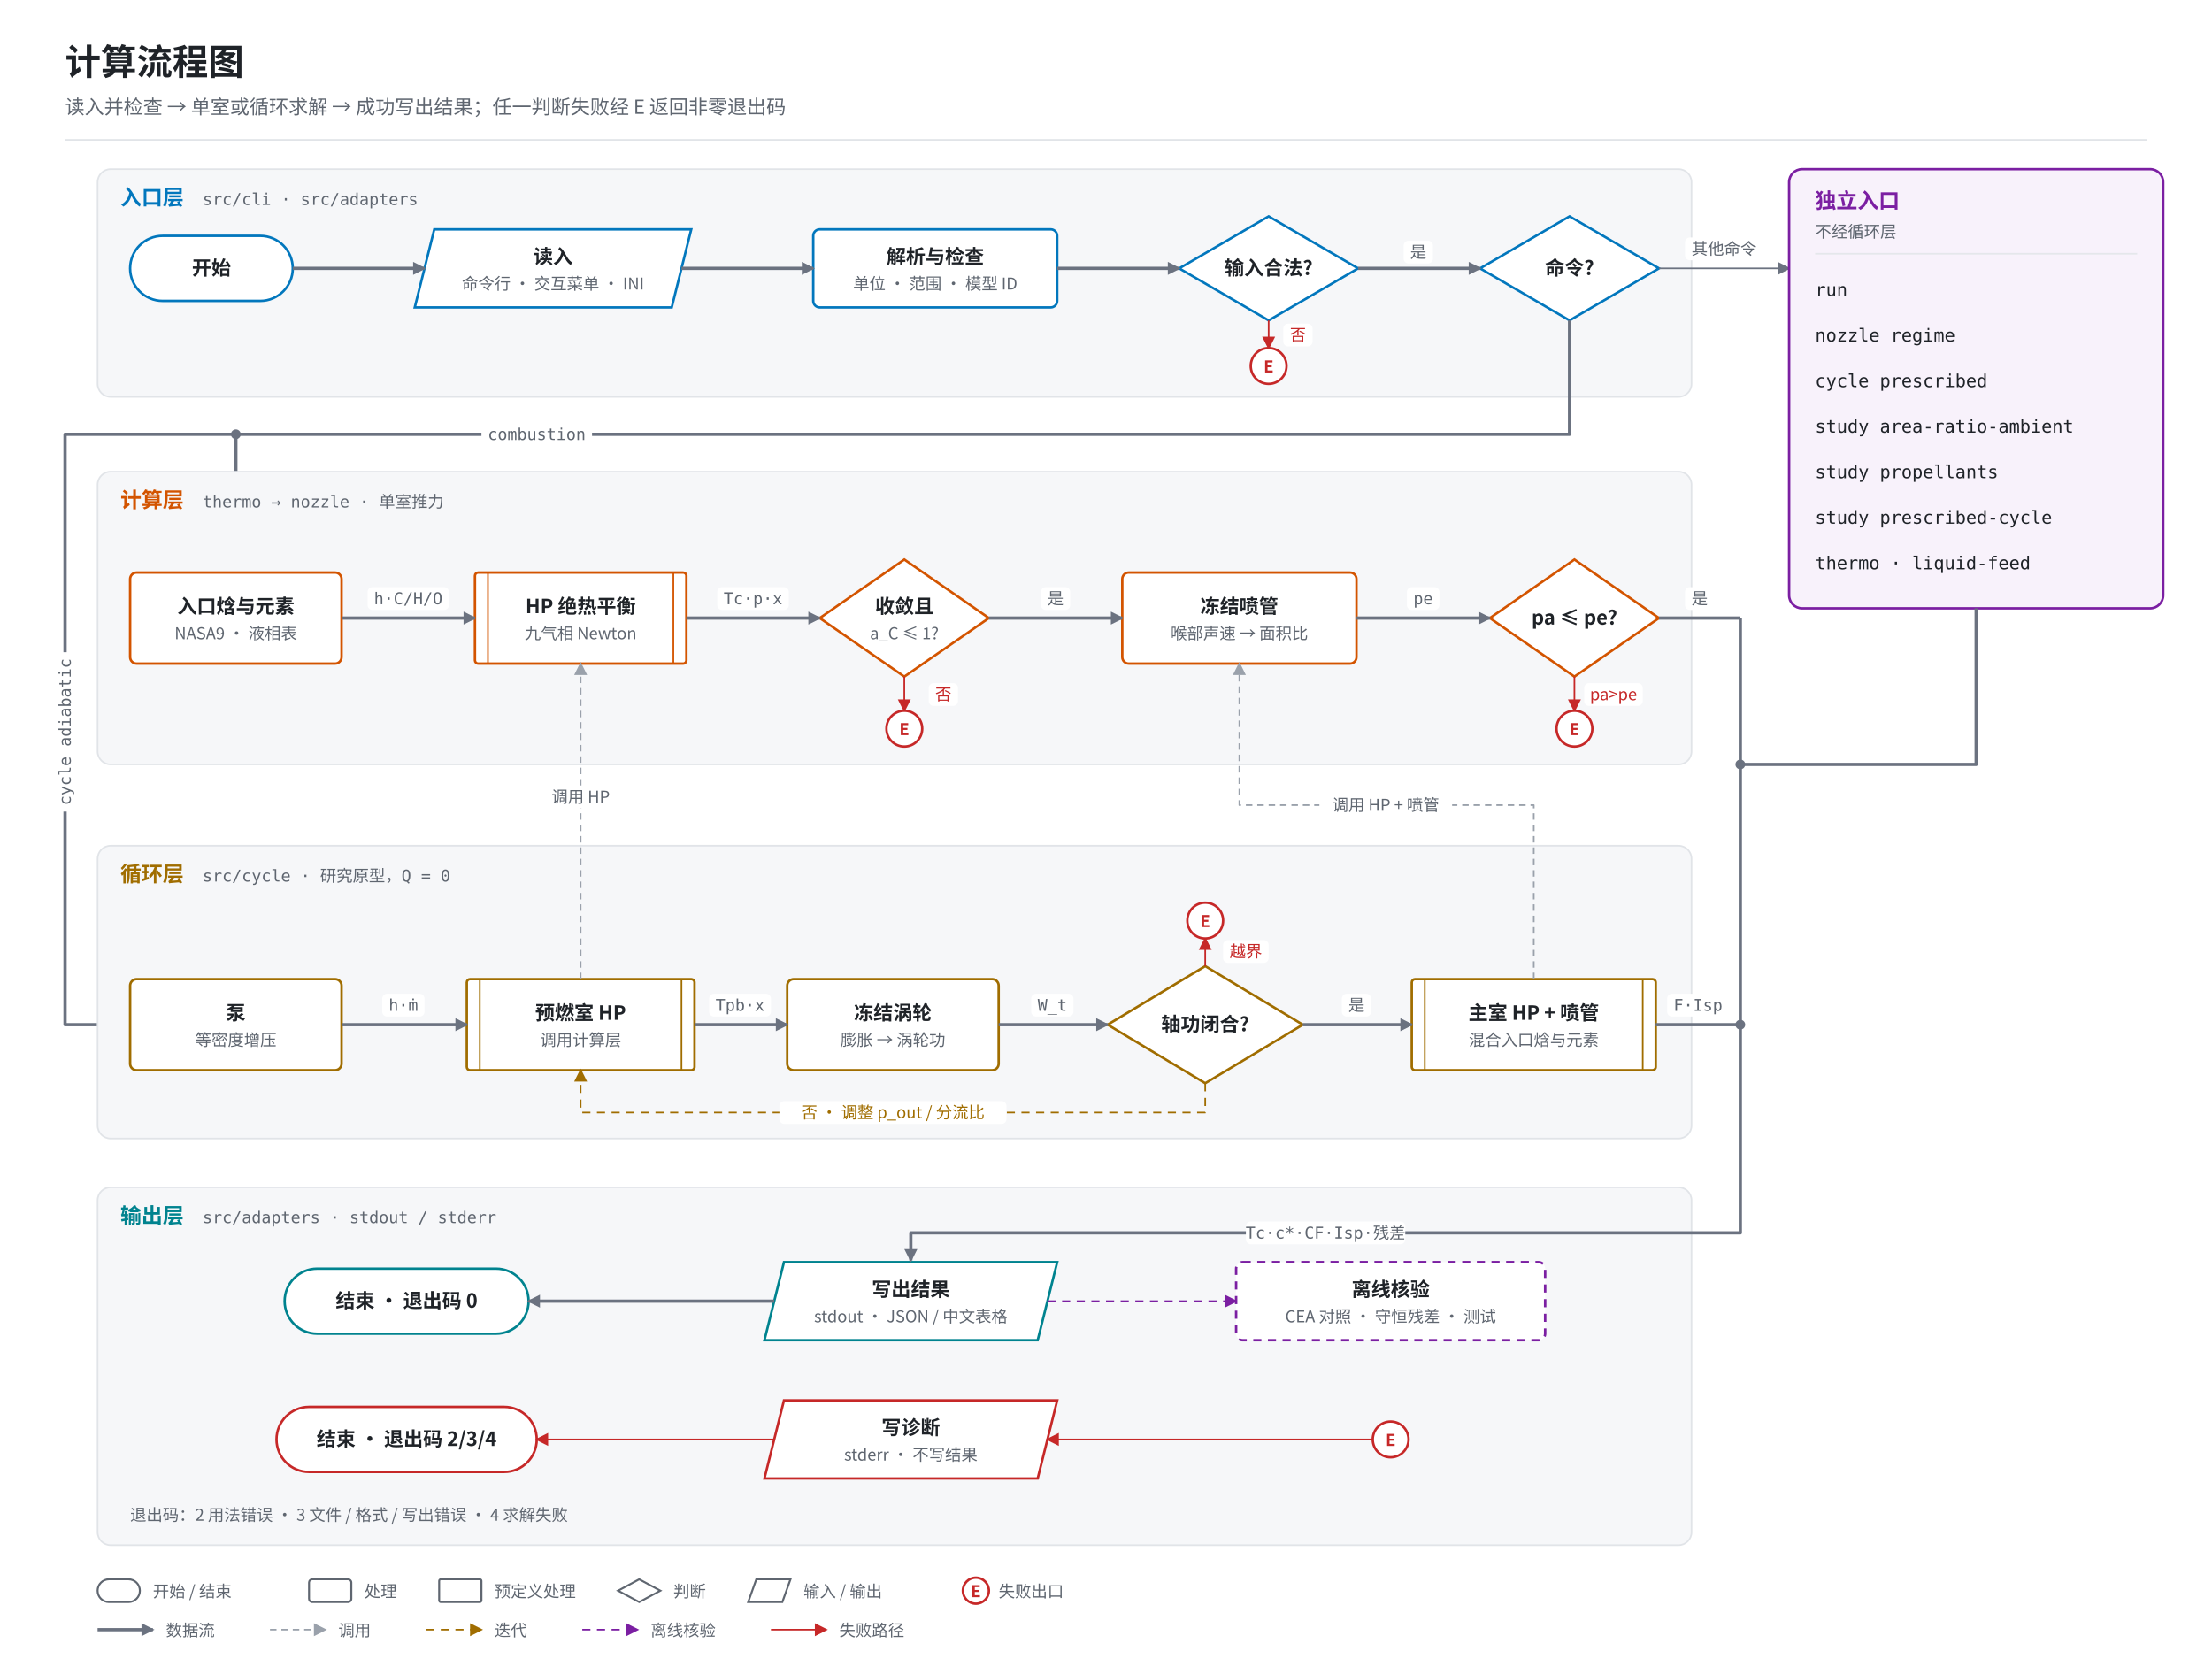
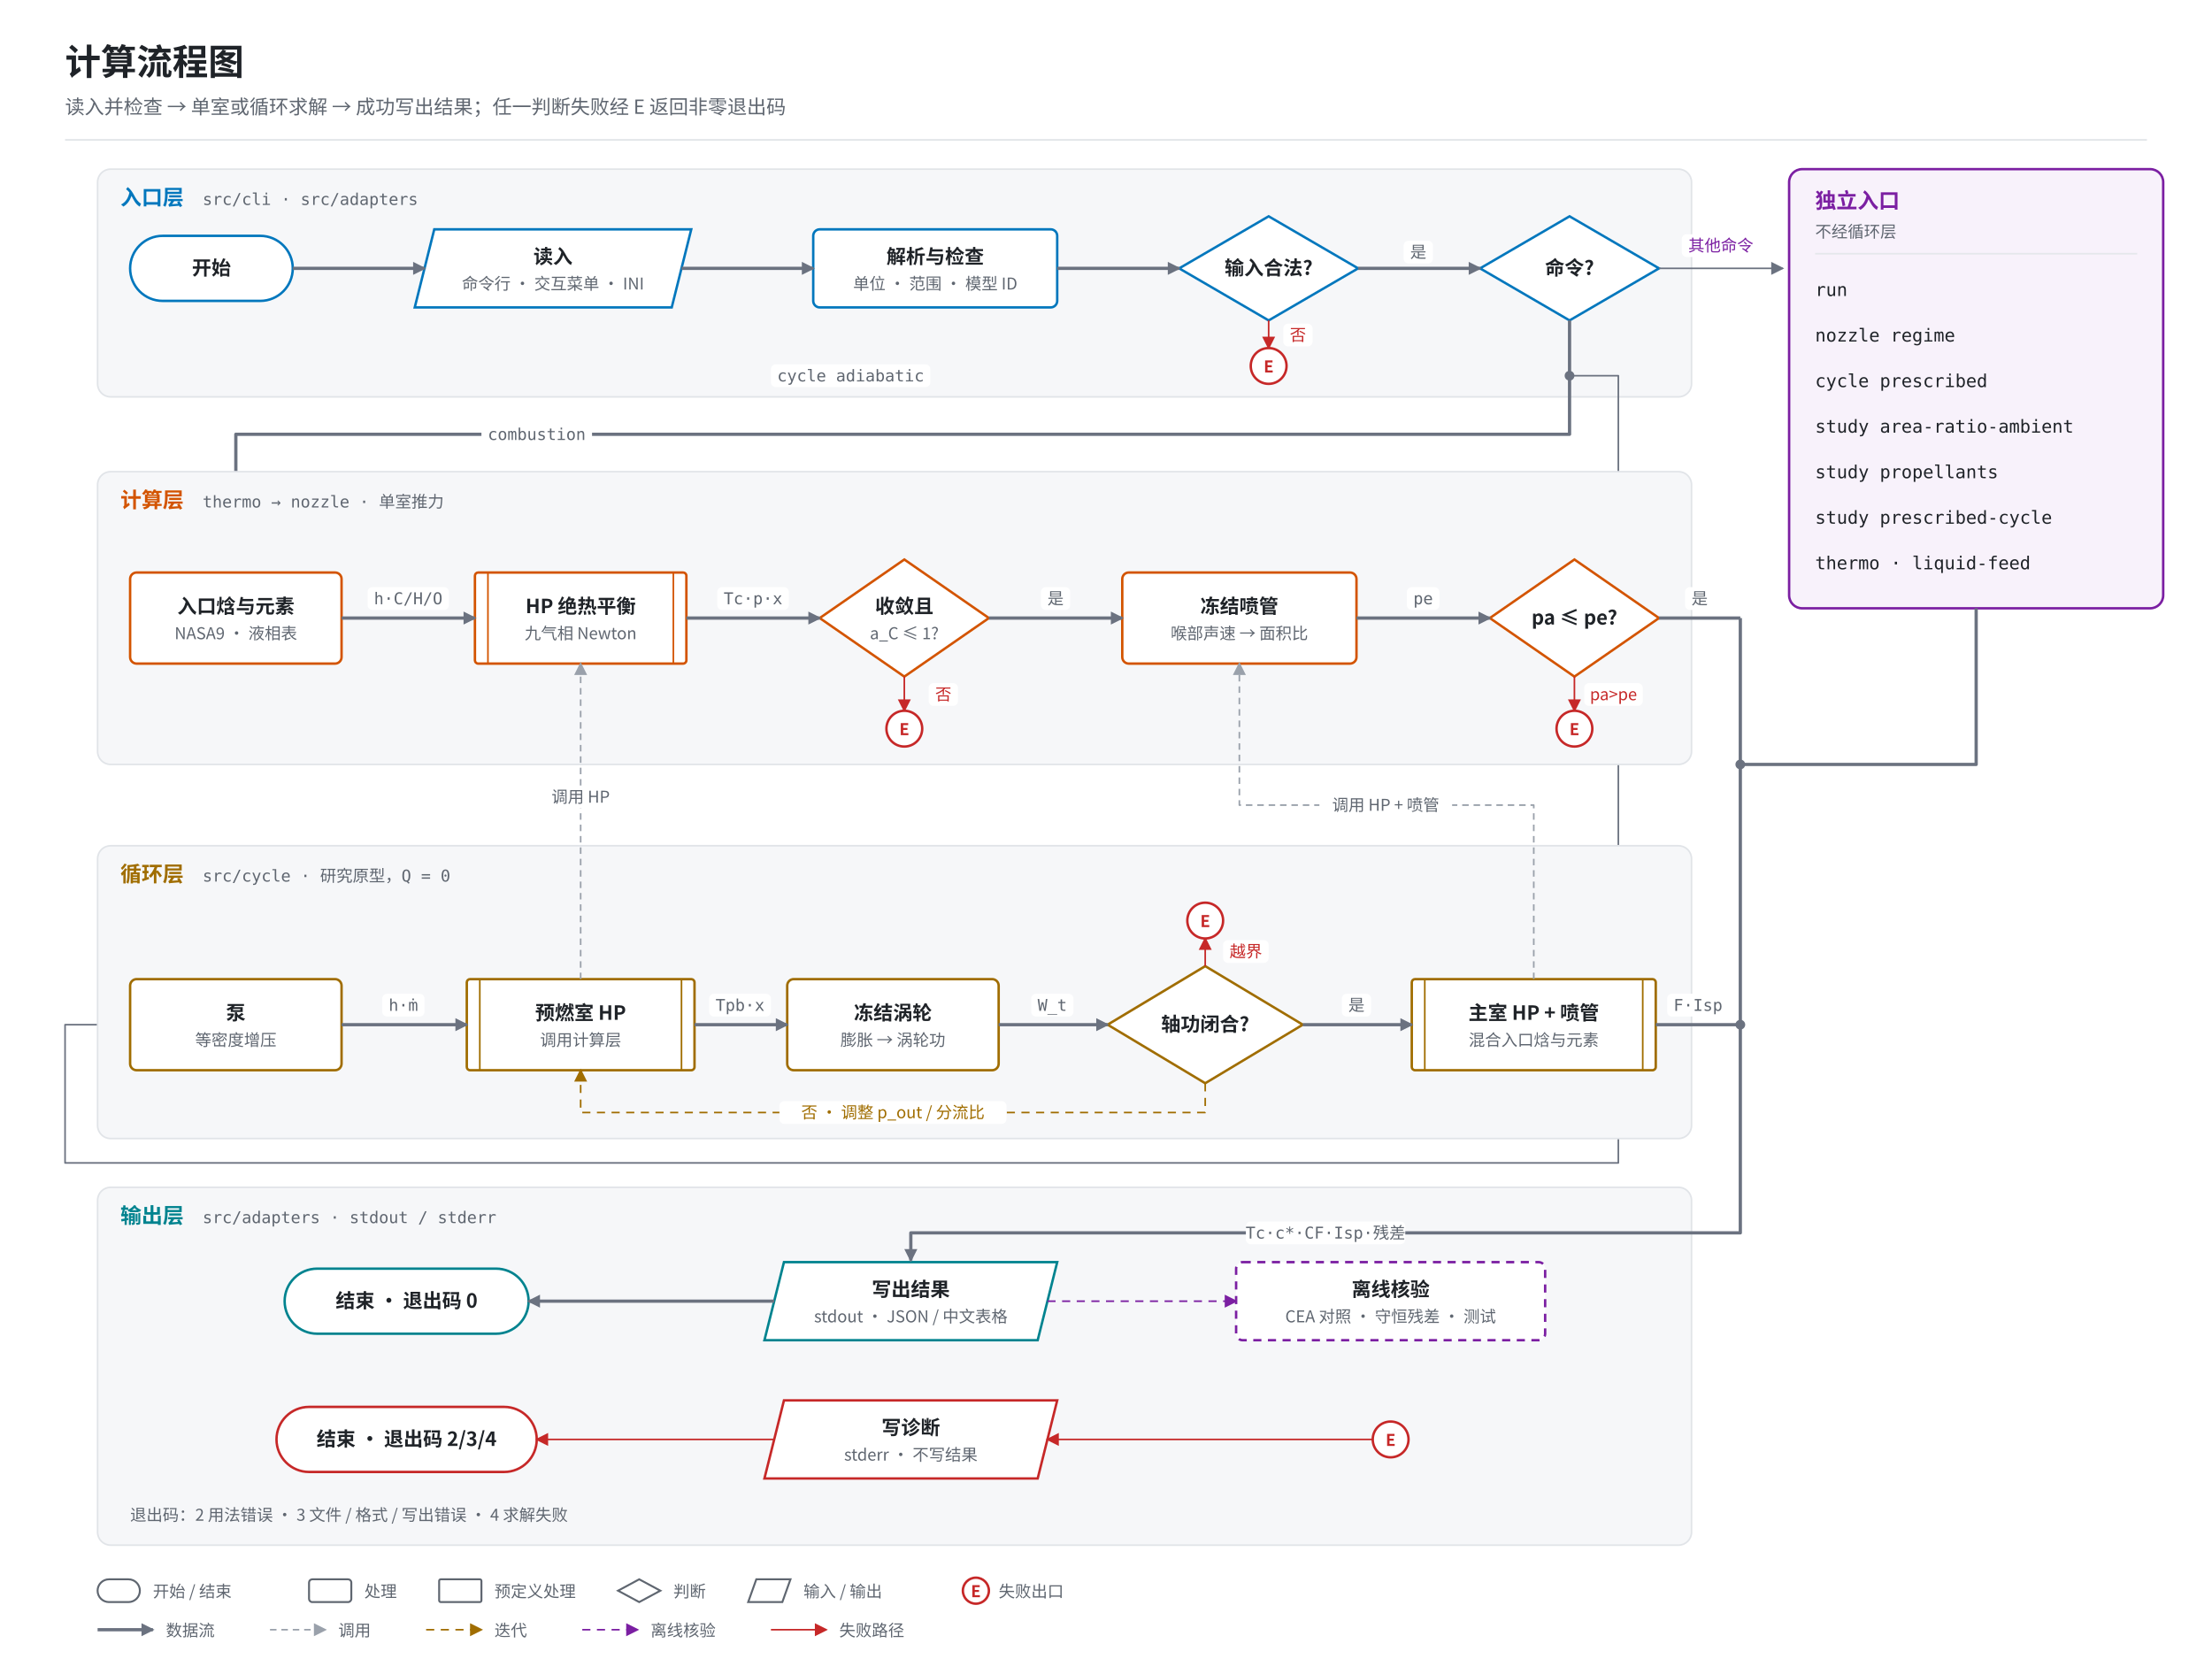
<svg xmlns="http://www.w3.org/2000/svg" width="1360" height="1020" viewBox="0 0 1360 1020" role="img" aria-labelledby="flow-title flow-desc">
  <defs>
    <marker id="ah-main" markerWidth="8" markerHeight="8" refX="7" refY="4" orient="auto" markerUnits="userSpaceOnUse">
      <path d="M0,0 L8,4 L0,8 Z" fill="#6b7280" />
    </marker>
    <marker id="ah-sub" markerWidth="8" markerHeight="8" refX="7" refY="4" orient="auto" markerUnits="userSpaceOnUse">
      <path d="M0,0 L8,4 L0,8 Z" fill="#6b7280" />
    </marker>
    <marker id="ah-call" markerWidth="8" markerHeight="8" refX="7" refY="4" orient="auto" markerUnits="userSpaceOnUse">
      <path d="M0,0 L8,4 L0,8 Z" fill="#9aa1ab" />
    </marker>
    <marker id="ah-loop" markerWidth="8" markerHeight="8" refX="7" refY="4" orient="auto" markerUnits="userSpaceOnUse">
      <path d="M0,0 L8,4 L0,8 Z" fill="#a06d00" />
    </marker>
    <marker id="ah-verify" markerWidth="8" markerHeight="8" refX="7" refY="4" orient="auto" markerUnits="userSpaceOnUse">
      <path d="M0,0 L8,4 L0,8 Z" fill="#7b1fa2" />
    </marker>
    <marker id="ah-fail" markerWidth="8" markerHeight="8" refX="7" refY="4" orient="auto" markerUnits="userSpaceOnUse">
      <path d="M0,0 L8,4 L0,8 Z" fill="#c62828" />
    </marker>
  </defs>
  <g font-family="'Microsoft YaHei','Noto Sans CJK SC','PingFang SC',sans-serif">
    <rect width="1360" height="1020" fill="#ffffff" />
    <text x="40" y="46" font-size="22" fill="#1f2328" font-weight="700" text-anchor="start">计算流程图</text>
    <text x="40" y="70" font-size="12" fill="#5f6670" text-anchor="start">读入并检查 → 单室或循环求解 → 成功写出结果；任一判断失败经 E 返回非零退出码</text>
    <line x1="40" y1="86" x2="1320" y2="86" stroke="#e1e4e8" stroke-width="1" />
    <rect x="60" y="104" width="980" height="140" rx="8" fill="#f6f7f9" stroke="#e1e4e8" stroke-width="1" />
    <text x="74" y="126" font-size="13" fill="#0277bd" font-weight="700" text-anchor="start">入口层</text>
    <text x="124.56" y="126" font-size="10" fill="#5f6670" text-anchor="start" font-family="'Cascadia Mono',Consolas,'JetBrains Mono',monospace">src/cli · src/adapters</text>
    <rect x="80" y="145" width="100" height="40" rx="20.0" fill="#ffffff" stroke="#0277bd" stroke-width="1.5" />
    <text x="130" y="169" font-size="12" fill="#1f2328" font-weight="600" text-anchor="middle">开始</text>
    <polygon points="267,141 425,141 413,189 255,189" fill="#ffffff" stroke="#0277bd" stroke-width="1.5" />
    <text x="340" y="162" font-size="12" fill="#1f2328" font-weight="600" text-anchor="middle">读入</text>
    <text x="340" y="178" font-size="10" fill="#5f6670" text-anchor="middle">命令行 · 交互菜单 · INI</text>
    <rect x="500" y="141" width="150" height="48" rx="4" fill="#ffffff" stroke="#0277bd" stroke-width="1.5" />
    <text x="575" y="162" font-size="12" fill="#1f2328" font-weight="600" text-anchor="middle">解析与检查</text>
    <text x="575" y="178" font-size="10" fill="#5f6670" text-anchor="middle">单位 · 范围 · 模型 ID</text>
    <polygon points="780,133 835,165 780,197 725,165" fill="#ffffff" stroke="#0277bd" stroke-width="1.5" />
    <text x="780" y="169" font-size="12" fill="#1f2328" font-weight="600" text-anchor="middle">输入合法?</text>
    <polygon points="965,133 1020,165 965,197 910,165" fill="#ffffff" stroke="#0277bd" stroke-width="1.5" />
    <text x="965" y="169" font-size="12" fill="#1f2328" font-weight="600" text-anchor="middle">命令?</text>
    <polyline points="180,165 261,165" fill="none" stroke="#6b7280" stroke-width="2" stroke-linejoin="round" marker-end="url(#ah-main)" />
    <polyline points="419,165 500,165" fill="none" stroke="#6b7280" stroke-width="2" stroke-linejoin="round" marker-end="url(#ah-main)" />
    <polyline points="650,165 725,165" fill="none" stroke="#6b7280" stroke-width="2" stroke-linejoin="round" marker-end="url(#ah-main)" />
    <polyline points="835,165 910,165" fill="none" stroke="#6b7280" stroke-width="2" stroke-linejoin="round" marker-end="url(#ah-main)" />
    <rect x="863" y="148" width="18" height="14" rx="3" fill="#ffffff" />
    <text x="872" y="158.5" font-size="10" fill="#5f6670" text-anchor="middle">是</text>
    <polyline points="780,197 780,214" fill="none" stroke="#c62828" stroke-width="1" stroke-linejoin="round" marker-end="url(#ah-fail)" />
    <circle cx="780" cy="225" r="11" fill="#ffffff" stroke="#c62828" stroke-width="1.5" />
    <text x="780" y="229" font-size="10" fill="#c62828" font-weight="700" text-anchor="middle">E</text>
    <rect x="789" y="199" width="18" height="14" rx="3" fill="#ffffff" />
    <text x="798" y="209.5" font-size="10" fill="#c62828" text-anchor="middle">否</text>
    <polyline points="965,197 965,267 145,267 145,352" fill="none" stroke="#6b7280" stroke-width="2" stroke-linejoin="round" marker-end="url(#ah-main)" />
    <rect x="296" y="260" width="68" height="14" rx="3" fill="#ffffff" />
    <text x="330" y="270.5" font-size="10" fill="#5f6670" text-anchor="middle" font-family="'Cascadia Mono',Consolas,'JetBrains Mono',monospace">combustion</text>
-     <polyline points="145,267 40,267 40,630 80,630" fill="none" stroke="#6b7280" stroke-width="2" stroke-linejoin="round" marker-end="url(#ah-main)" />
-     <circle cx="145" cy="267" r="3" fill="#6b7280" />
-     <g transform="rotate(-90 40 450)">
-       <rect x="-9" y="443" width="98" height="14" rx="3" fill="#ffffff" />
-       <text x="40" y="453.5" font-size="10" fill="#5f6670" text-anchor="middle" font-family="'Cascadia Mono',Consolas,'JetBrains Mono',monospace">cycle adiabatic</text>
-     </g>
-     <polyline points="1020,165 1100,165" fill="none" stroke="#6b7280" stroke-width="1" stroke-linejoin="round" marker-end="url(#ah-sub)" />
-     <rect x="1036" y="146" width="48" height="14" rx="3" fill="#ffffff" />
-     <text x="1060" y="156.5" font-size="10" fill="#5f6670" text-anchor="middle">其他命令</text>
+     <polyline points="965,231 995,231 995,715 40,715 40,630 80,630" fill="none" stroke="#6b7280" stroke-width="1" stroke-linejoin="round" marker-end="url(#ah-sub)" />
+     <circle cx="965" cy="231" r="3" fill="#6b7280" />
+     <rect x="474" y="224" width="98" height="14" rx="3" fill="#ffffff" />
+     <text x="523" y="234.5" font-size="10" fill="#5f6670" text-anchor="middle" font-family="'Cascadia Mono',Consolas,'JetBrains Mono',monospace">cycle adiabatic</text>
+     <polyline points="1020,165 1096,165" fill="none" stroke="#6b7280" stroke-width="1" stroke-linejoin="round" marker-end="url(#ah-sub)" />
+     <rect x="1034" y="144" width="48" height="14" rx="3" fill="#ffffff" />
+     <text x="1058" y="154.5" font-size="10" fill="#7b1fa2" text-anchor="middle">其他命令</text>
    <rect x="60" y="290" width="980" height="180" rx="8" fill="#f6f7f9" stroke="#e1e4e8" stroke-width="1" />
    <text x="74" y="312" font-size="13" fill="#d35400" font-weight="700" text-anchor="start">计算层</text>
    <text x="124.56" y="312" font-size="10" fill="#5f6670" text-anchor="start" font-family="'Cascadia Mono',Consolas,'JetBrains Mono',monospace">thermo → nozzle · 单室推力</text>
    <rect x="80" y="352" width="130" height="56" rx="4" fill="#ffffff" stroke="#d35400" stroke-width="1.5" />
    <text x="145" y="377" font-size="12" fill="#1f2328" font-weight="600" text-anchor="middle">入口焓与元素</text>
    <text x="145" y="393" font-size="10" fill="#5f6670" text-anchor="middle">NASA9 · 液相表</text>
    <rect x="292" y="352" width="130" height="56" rx="2" fill="#ffffff" stroke="#d35400" stroke-width="1.5" />
    <line x1="300" y1="352" x2="300" y2="408" stroke="#d35400" stroke-width="1" />
    <line x1="414" y1="352" x2="414" y2="408" stroke="#d35400" stroke-width="1" />
    <text x="357" y="377" font-size="12" fill="#1f2328" font-weight="600" text-anchor="middle">HP 绝热平衡</text>
    <text x="357" y="393" font-size="10" fill="#5f6670" text-anchor="middle">九气相 Newton</text>
    <polygon points="556,344 608,380 556,416 504,380" fill="#ffffff" stroke="#d35400" stroke-width="1.5" />
    <text x="556" y="377" font-size="12" fill="#1f2328" font-weight="600" text-anchor="middle">收敛且</text>
    <text x="556" y="393" font-size="10" fill="#5f6670" text-anchor="middle">a_C ≤ 1?</text>
    <rect x="690" y="352" width="144" height="56" rx="4" fill="#ffffff" stroke="#d35400" stroke-width="1.5" />
    <text x="762" y="377" font-size="12" fill="#1f2328" font-weight="600" text-anchor="middle">冻结喷管</text>
    <text x="762" y="393" font-size="10" fill="#5f6670" text-anchor="middle">喉部声速 → 面积比</text>
    <polygon points="968,344 1020,380 968,416 916,380" fill="#ffffff" stroke="#d35400" stroke-width="1.5" />
    <text x="968" y="384" font-size="12" fill="#1f2328" font-weight="600" text-anchor="middle">pa ≤ pe?</text>
    <polyline points="210,380 292,380" fill="none" stroke="#6b7280" stroke-width="2" stroke-linejoin="round" marker-end="url(#ah-main)" />
    <rect x="226" y="361" width="50" height="14" rx="3" fill="#ffffff" />
    <text x="251" y="371.5" font-size="10" fill="#5f6670" text-anchor="middle" font-family="'Cascadia Mono',Consolas,'JetBrains Mono',monospace">h·C/H/O</text>
    <polyline points="422,380 504,380" fill="none" stroke="#6b7280" stroke-width="2" stroke-linejoin="round" marker-end="url(#ah-main)" />
    <rect x="441" y="361" width="44" height="14" rx="3" fill="#ffffff" />
    <text x="463" y="371.5" font-size="10" fill="#5f6670" text-anchor="middle" font-family="'Cascadia Mono',Consolas,'JetBrains Mono',monospace">Tc·p·x</text>
    <polyline points="608,380 690,380" fill="none" stroke="#6b7280" stroke-width="2" stroke-linejoin="round" marker-end="url(#ah-main)" />
    <rect x="640" y="361" width="18" height="14" rx="3" fill="#ffffff" />
    <text x="649" y="371.5" font-size="10" fill="#5f6670" text-anchor="middle">是</text>
    <polyline points="834,380 916,380" fill="none" stroke="#6b7280" stroke-width="2" stroke-linejoin="round" marker-end="url(#ah-main)" />
    <rect x="865" y="361" width="20" height="14" rx="3" fill="#ffffff" />
    <text x="875" y="371.5" font-size="10" fill="#5f6670" text-anchor="middle" font-family="'Cascadia Mono',Consolas,'JetBrains Mono',monospace">pe</text>
    <polyline points="1020,380 1070,380" fill="none" stroke="#6b7280" stroke-width="2" stroke-linejoin="round" />
    <rect x="1036" y="361" width="18" height="14" rx="3" fill="#ffffff" />
    <text x="1045" y="371.5" font-size="10" fill="#5f6670" text-anchor="middle">是</text>
    <polyline points="556,416 556,437" fill="none" stroke="#c62828" stroke-width="1" stroke-linejoin="round" marker-end="url(#ah-fail)" />
    <circle cx="556" cy="448" r="11" fill="#ffffff" stroke="#c62828" stroke-width="1.5" />
    <text x="556" y="452" font-size="10" fill="#c62828" font-weight="700" text-anchor="middle">E</text>
    <rect x="571" y="420" width="18" height="14" rx="3" fill="#ffffff" />
    <text x="580" y="430.5" font-size="10" fill="#c62828" text-anchor="middle">否</text>
    <polyline points="968,416 968,437" fill="none" stroke="#c62828" stroke-width="1" stroke-linejoin="round" marker-end="url(#ah-fail)" />
    <circle cx="968" cy="448" r="11" fill="#ffffff" stroke="#c62828" stroke-width="1.5" />
    <text x="968" y="452" font-size="10" fill="#c62828" font-weight="700" text-anchor="middle">E</text>
    <rect x="974" y="420" width="36" height="14" rx="3" fill="#ffffff" />
    <text x="992" y="430.5" font-size="10" fill="#c62828" text-anchor="middle">pa&gt;pe</text>
    <rect x="60" y="520" width="980" height="180" rx="8" fill="#f6f7f9" stroke="#e1e4e8" stroke-width="1" />
    <text x="74" y="542" font-size="13" fill="#a06d00" font-weight="700" text-anchor="start">循环层</text>
    <text x="124.56" y="542" font-size="10" fill="#5f6670" text-anchor="start" font-family="'Cascadia Mono',Consolas,'JetBrains Mono',monospace">src/cycle · 研究原型，Q = 0</text>
    <rect x="80" y="602" width="130" height="56" rx="4" fill="#ffffff" stroke="#a06d00" stroke-width="1.5" />
    <text x="145" y="627" font-size="12" fill="#1f2328" font-weight="600" text-anchor="middle">泵</text>
    <text x="145" y="643" font-size="10" fill="#5f6670" text-anchor="middle">等密度增压</text>
    <rect x="287" y="602" width="140" height="56" rx="2" fill="#ffffff" stroke="#a06d00" stroke-width="1.5" />
    <line x1="295" y1="602" x2="295" y2="658" stroke="#a06d00" stroke-width="1" />
    <line x1="419" y1="602" x2="419" y2="658" stroke="#a06d00" stroke-width="1" />
    <text x="357" y="627" font-size="12" fill="#1f2328" font-weight="600" text-anchor="middle">预燃室 HP</text>
    <text x="357" y="643" font-size="10" fill="#5f6670" text-anchor="middle">调用计算层</text>
    <rect x="484" y="602" width="130" height="56" rx="4" fill="#ffffff" stroke="#a06d00" stroke-width="1.5" />
    <text x="549" y="627" font-size="12" fill="#1f2328" font-weight="600" text-anchor="middle">冻结涡轮</text>
    <text x="549" y="643" font-size="10" fill="#5f6670" text-anchor="middle">膨胀 → 涡轮功</text>
    <polygon points="741,594 801,630 741,666 681,630" fill="#ffffff" stroke="#a06d00" stroke-width="1.5" />
    <text x="741" y="634" font-size="12" fill="#1f2328" font-weight="600" text-anchor="middle">轴功闭合?</text>
    <rect x="868" y="602" width="150" height="56" rx="2" fill="#ffffff" stroke="#a06d00" stroke-width="1.5" />
    <line x1="876" y1="602" x2="876" y2="658" stroke="#a06d00" stroke-width="1" />
    <line x1="1010" y1="602" x2="1010" y2="658" stroke="#a06d00" stroke-width="1" />
    <text x="943" y="627" font-size="12" fill="#1f2328" font-weight="600" text-anchor="middle">主室 HP + 喷管</text>
    <text x="943" y="643" font-size="10" fill="#5f6670" text-anchor="middle">混合入口焓与元素</text>
    <polyline points="210,630 287,630" fill="none" stroke="#6b7280" stroke-width="2" stroke-linejoin="round" marker-end="url(#ah-main)" />
    <rect x="235" y="611" width="26" height="14" rx="3" fill="#ffffff" />
    <text x="248" y="621.5" font-size="10" fill="#5f6670" text-anchor="middle" font-family="'Cascadia Mono',Consolas,'JetBrains Mono',monospace">h·ṁ</text>
    <polyline points="427,630 484,630" fill="none" stroke="#6b7280" stroke-width="2" stroke-linejoin="round" marker-end="url(#ah-main)" />
    <rect x="436" y="611" width="38" height="14" rx="3" fill="#ffffff" />
    <text x="455" y="621.5" font-size="10" fill="#5f6670" text-anchor="middle" font-family="'Cascadia Mono',Consolas,'JetBrains Mono',monospace">Tpb·x</text>
    <polyline points="614,630 681,630" fill="none" stroke="#6b7280" stroke-width="2" stroke-linejoin="round" marker-end="url(#ah-main)" />
    <rect x="634" y="611" width="26" height="14" rx="3" fill="#ffffff" />
    <text x="647" y="621.5" font-size="10" fill="#5f6670" text-anchor="middle" font-family="'Cascadia Mono',Consolas,'JetBrains Mono',monospace">W_t</text>
    <polyline points="801,630 868,630" fill="none" stroke="#6b7280" stroke-width="2" stroke-linejoin="round" marker-end="url(#ah-main)" />
    <rect x="825" y="611" width="18" height="14" rx="3" fill="#ffffff" />
    <text x="834" y="621.5" font-size="10" fill="#5f6670" text-anchor="middle">是</text>
    <polyline points="1018,630 1070,630" fill="none" stroke="#6b7280" stroke-width="2" stroke-linejoin="round" />
    <circle cx="1070" cy="630" r="3" fill="#6b7280" />
    <rect x="1025" y="611" width="38" height="14" rx="3" fill="#ffffff" />
    <text x="1044" y="621.5" font-size="10" fill="#5f6670" text-anchor="middle" font-family="'Cascadia Mono',Consolas,'JetBrains Mono',monospace">F·Isp</text>
    <polyline points="741,666 741,684 357,684 357,658" fill="none" stroke="#a06d00" stroke-width="1" stroke-linejoin="round" stroke-dasharray="5 4" marker-end="url(#ah-loop)" />
    <rect x="479.2" y="677" width="139.6" height="14" rx="3" fill="#ffffff" />
    <text x="549" y="687.5" font-size="10" fill="#a06d00" text-anchor="middle">否 · 调整 p_out / 分流比</text>
    <polyline points="741,594 741,577" fill="none" stroke="#c62828" stroke-width="1" stroke-linejoin="round" marker-end="url(#ah-fail)" />
    <circle cx="741" cy="566" r="11" fill="#ffffff" stroke="#c62828" stroke-width="1.5" />
    <text x="741" y="570" font-size="10" fill="#c62828" font-weight="700" text-anchor="middle">E</text>
    <rect x="752" y="578" width="28" height="14" rx="3" fill="#ffffff" />
    <text x="766" y="588.5" font-size="10" fill="#c62828" text-anchor="middle">越界</text>
    <polyline points="357,602 357,408" fill="none" stroke="#9aa1ab" stroke-width="1" stroke-linejoin="round" stroke-dasharray="4 3" marker-end="url(#ah-call)" />
    <rect x="334.6" y="483" width="44.8" height="14" rx="3" fill="#ffffff" />
    <text x="357" y="493.5" font-size="10" fill="#5f6670" text-anchor="middle">调用 HP</text>
    <polyline points="943,602 943,495 762,495 762,408" fill="none" stroke="#9aa1ab" stroke-width="1" stroke-linejoin="round" stroke-dasharray="4 3" marker-end="url(#ah-call)" />
    <rect x="811.2" y="488" width="81.6" height="14" rx="3" fill="#ffffff" />
    <text x="852" y="498.5" font-size="10" fill="#5f6670" text-anchor="middle">调用 HP + 喷管</text>
    <rect x="60" y="730" width="980" height="220" rx="8" fill="#f6f7f9" stroke="#e1e4e8" stroke-width="1" />
    <text x="74" y="752" font-size="13" fill="#00838f" font-weight="700" text-anchor="start">输出层</text>
    <text x="124.56" y="752" font-size="10" fill="#5f6670" text-anchor="start" font-family="'Cascadia Mono',Consolas,'JetBrains Mono',monospace">src/adapters · stdout / stderr</text>
    <polygon points="482,776 650,776 638,824 470,824" fill="#ffffff" stroke="#00838f" stroke-width="1.5" />
    <text x="560" y="797" font-size="12" fill="#1f2328" font-weight="600" text-anchor="middle">写出结果</text>
    <text x="560" y="813" font-size="10" fill="#5f6670" text-anchor="middle">stdout · JSON / 中文表格</text>
    <rect x="175" y="780" width="150" height="40" rx="20.0" fill="#ffffff" stroke="#00838f" stroke-width="1.5" />
    <text x="250" y="804" font-size="12" fill="#1f2328" font-weight="600" text-anchor="middle">结束 · 退出码 0</text>
    <polyline points="1070,380 1070,758 560,758 560,775" fill="none" stroke="#6b7280" stroke-width="2" stroke-linejoin="round" marker-end="url(#ah-main)" />
    <rect x="766" y="751" width="98" height="14" rx="3" fill="#ffffff" />
    <text x="815" y="761.5" font-size="10" fill="#5f6670" text-anchor="middle" font-family="'Cascadia Mono',Consolas,'JetBrains Mono',monospace">Tc·c*·CF·Isp·残差</text>
    <polyline points="476,800 325,800" fill="none" stroke="#6b7280" stroke-width="2" stroke-linejoin="round" marker-end="url(#ah-main)" />
    <polyline points="644,800 760,800" fill="none" stroke="#7b1fa2" stroke-width="1" stroke-linejoin="round" stroke-dasharray="5 4" marker-end="url(#ah-verify)" />
    <rect x="760" y="776" width="190" height="48" rx="4" fill="#ffffff" stroke="#7b1fa2" stroke-width="1.5" stroke-dasharray="5 4" />
    <text x="855" y="797" font-size="12" fill="#1f2328" font-weight="600" text-anchor="middle">离线核验</text>
    <text x="855" y="813" font-size="10" fill="#5f6670" text-anchor="middle">CEA 对照 · 守恒残差 · 测试</text>
    <circle cx="855" cy="885" r="11" fill="#ffffff" stroke="#c62828" stroke-width="1.5" />
    <text x="855" y="889" font-size="10" fill="#c62828" font-weight="700" text-anchor="middle">E</text>
    <polygon points="482,861 650,861 638,909 470,909" fill="#ffffff" stroke="#c62828" stroke-width="1.5" />
    <text x="560" y="882" font-size="12" fill="#1f2328" font-weight="600" text-anchor="middle">写诊断</text>
    <text x="560" y="898" font-size="10" fill="#5f6670" text-anchor="middle">stderr · 不写结果</text>
    <rect x="170" y="865" width="160" height="40" rx="20.0" fill="#ffffff" stroke="#c62828" stroke-width="1.5" />
    <text x="250" y="889" font-size="12" fill="#1f2328" font-weight="600" text-anchor="middle">结束 · 退出码 2/3/4</text>
    <polyline points="844,885 644,885" fill="none" stroke="#c62828" stroke-width="1" stroke-linejoin="round" marker-end="url(#ah-fail)" />
    <polyline points="476,885 330,885" fill="none" stroke="#c62828" stroke-width="1" stroke-linejoin="round" marker-end="url(#ah-fail)" />
    <text x="80" y="935" font-size="10" fill="#5f6670" text-anchor="start">退出码：2 用法错误 · 3 文件 / 格式 / 写出错误 · 4 求解失败</text>
    <rect x="1100" y="104" width="230" height="270" rx="8" fill="#f8f2fb" stroke="#7b1fa2" stroke-width="1.5" />
    <text x="1116" y="128" font-size="13" fill="#7b1fa2" font-weight="700" text-anchor="start">独立入口</text>
    <text x="1116" y="146" font-size="10" fill="#5f6670" text-anchor="start">不经循环层</text>
    <line x1="1116" y1="156" x2="1314" y2="156" stroke="#e5e7eb" stroke-width="1" />
    <text x="1116" y="182" font-size="11" fill="#1f2328" text-anchor="start" font-family="'Cascadia Mono',Consolas,'JetBrains Mono',monospace">run</text>
    <text x="1116" y="210" font-size="11" fill="#1f2328" text-anchor="start" font-family="'Cascadia Mono',Consolas,'JetBrains Mono',monospace">nozzle regime</text>
    <text x="1116" y="238" font-size="11" fill="#1f2328" text-anchor="start" font-family="'Cascadia Mono',Consolas,'JetBrains Mono',monospace">cycle prescribed</text>
    <text x="1116" y="266" font-size="11" fill="#1f2328" text-anchor="start" font-family="'Cascadia Mono',Consolas,'JetBrains Mono',monospace">study area-ratio-ambient</text>
    <text x="1116" y="294" font-size="11" fill="#1f2328" text-anchor="start" font-family="'Cascadia Mono',Consolas,'JetBrains Mono',monospace">study propellants</text>
    <text x="1116" y="322" font-size="11" fill="#1f2328" text-anchor="start" font-family="'Cascadia Mono',Consolas,'JetBrains Mono',monospace">study prescribed-cycle</text>
    <text x="1116" y="350" font-size="11" fill="#1f2328" text-anchor="start" font-family="'Cascadia Mono',Consolas,'JetBrains Mono',monospace">thermo · liquid-feed</text>
    <polyline points="1215,374 1215,470 1070,470" fill="none" stroke="#6b7280" stroke-width="2" stroke-linejoin="round" />
    <circle cx="1070" cy="470" r="3" fill="#6b7280" />
    <rect x="60" y="971" width="26" height="14" rx="7" fill="#ffffff" stroke="#5f6670" stroke-width="1.2" />
    <text x="94" y="982" font-size="10" fill="#5f6670" text-anchor="start">开始 / 结束</text>
    <rect x="190" y="971" width="26" height="14" rx="2" fill="#ffffff" stroke="#5f6670" stroke-width="1.2" />
    <text x="224" y="982" font-size="10" fill="#5f6670" text-anchor="start">处理</text>
    <rect x="270" y="971" width="26" height="14" rx="1" fill="#ffffff" stroke="#5f6670" stroke-width="1.2" />
    <text x="304" y="982" font-size="10" fill="#5f6670" text-anchor="start">预定义处理</text>
    <polygon points="393,971 406,978 393,985 380,978" fill="#ffffff" stroke="#5f6670" stroke-width="1.2" />
    <text x="414" y="982" font-size="10" fill="#5f6670" text-anchor="start">判断</text>
    <polygon points="465,971 486,971 481,985 460,985" fill="#ffffff" stroke="#5f6670" stroke-width="1.2" />
    <text x="494" y="982" font-size="10" fill="#5f6670" text-anchor="start">输入 / 输出</text>
    <circle cx="600" cy="978" r="8" fill="#ffffff" stroke="#c62828" stroke-width="1.5" />
    <text x="600" y="982" font-size="10" fill="#c62828" font-weight="700" text-anchor="middle">E</text>
    <text x="614" y="982" font-size="10" fill="#5f6670" text-anchor="start">失败出口</text>
    <polyline points="60,1002 94,1002" fill="none" stroke="#6b7280" stroke-width="2" stroke-linejoin="round" marker-end="url(#ah-main)" />
    <text x="102" y="1006" font-size="10" fill="#5f6670" text-anchor="start">数据流</text>
    <polyline points="166,1002 200,1002" fill="none" stroke="#9aa1ab" stroke-width="1" stroke-linejoin="round" stroke-dasharray="4 3" marker-end="url(#ah-call)" />
    <text x="208" y="1006" font-size="10" fill="#5f6670" text-anchor="start">调用</text>
    <polyline points="262,1002 296,1002" fill="none" stroke="#a06d00" stroke-width="1" stroke-linejoin="round" stroke-dasharray="5 4" marker-end="url(#ah-loop)" />
    <text x="304" y="1006" font-size="10" fill="#5f6670" text-anchor="start">迭代</text>
    <polyline points="358,1002 392,1002" fill="none" stroke="#7b1fa2" stroke-width="1" stroke-linejoin="round" stroke-dasharray="5 4" marker-end="url(#ah-verify)" />
    <text x="400" y="1006" font-size="10" fill="#5f6670" text-anchor="start">离线核验</text>
    <polyline points="474,1002 508,1002" fill="none" stroke="#c62828" stroke-width="1" stroke-linejoin="round" marker-end="url(#ah-fail)" />
    <text x="516" y="1006" font-size="10" fill="#5f6670" text-anchor="start">失败路径</text>
  </g>
</svg>
